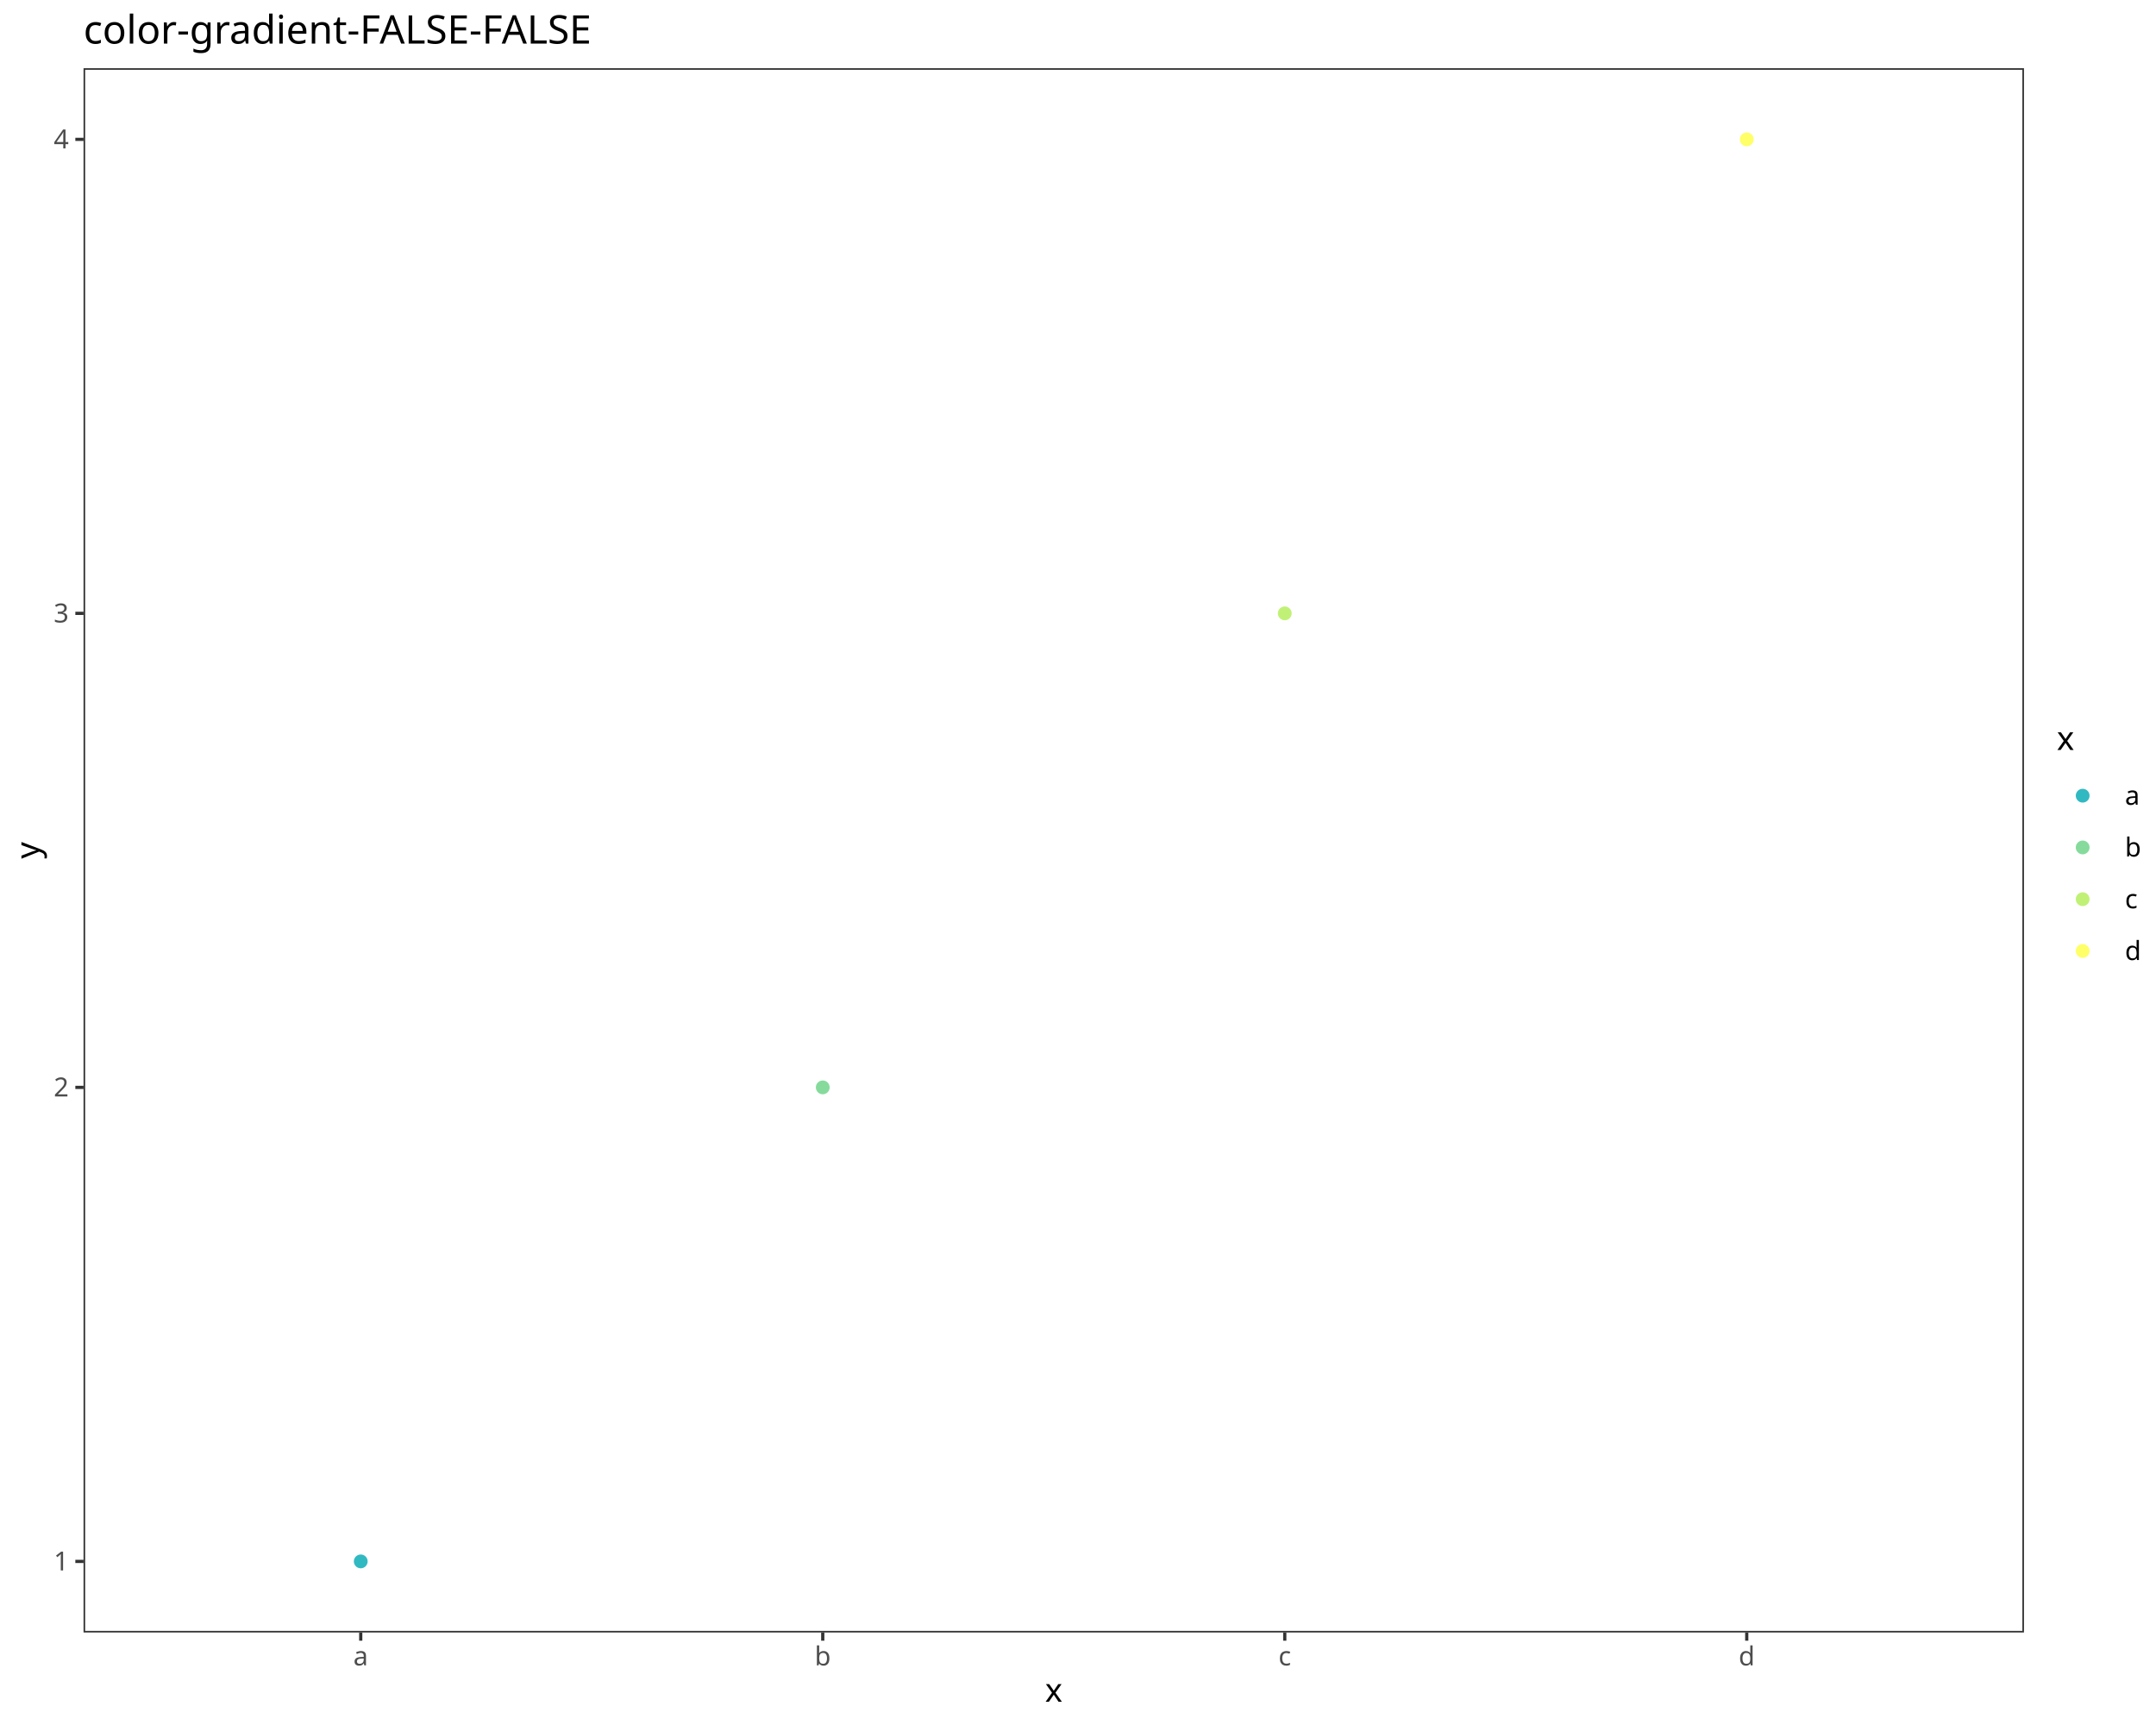
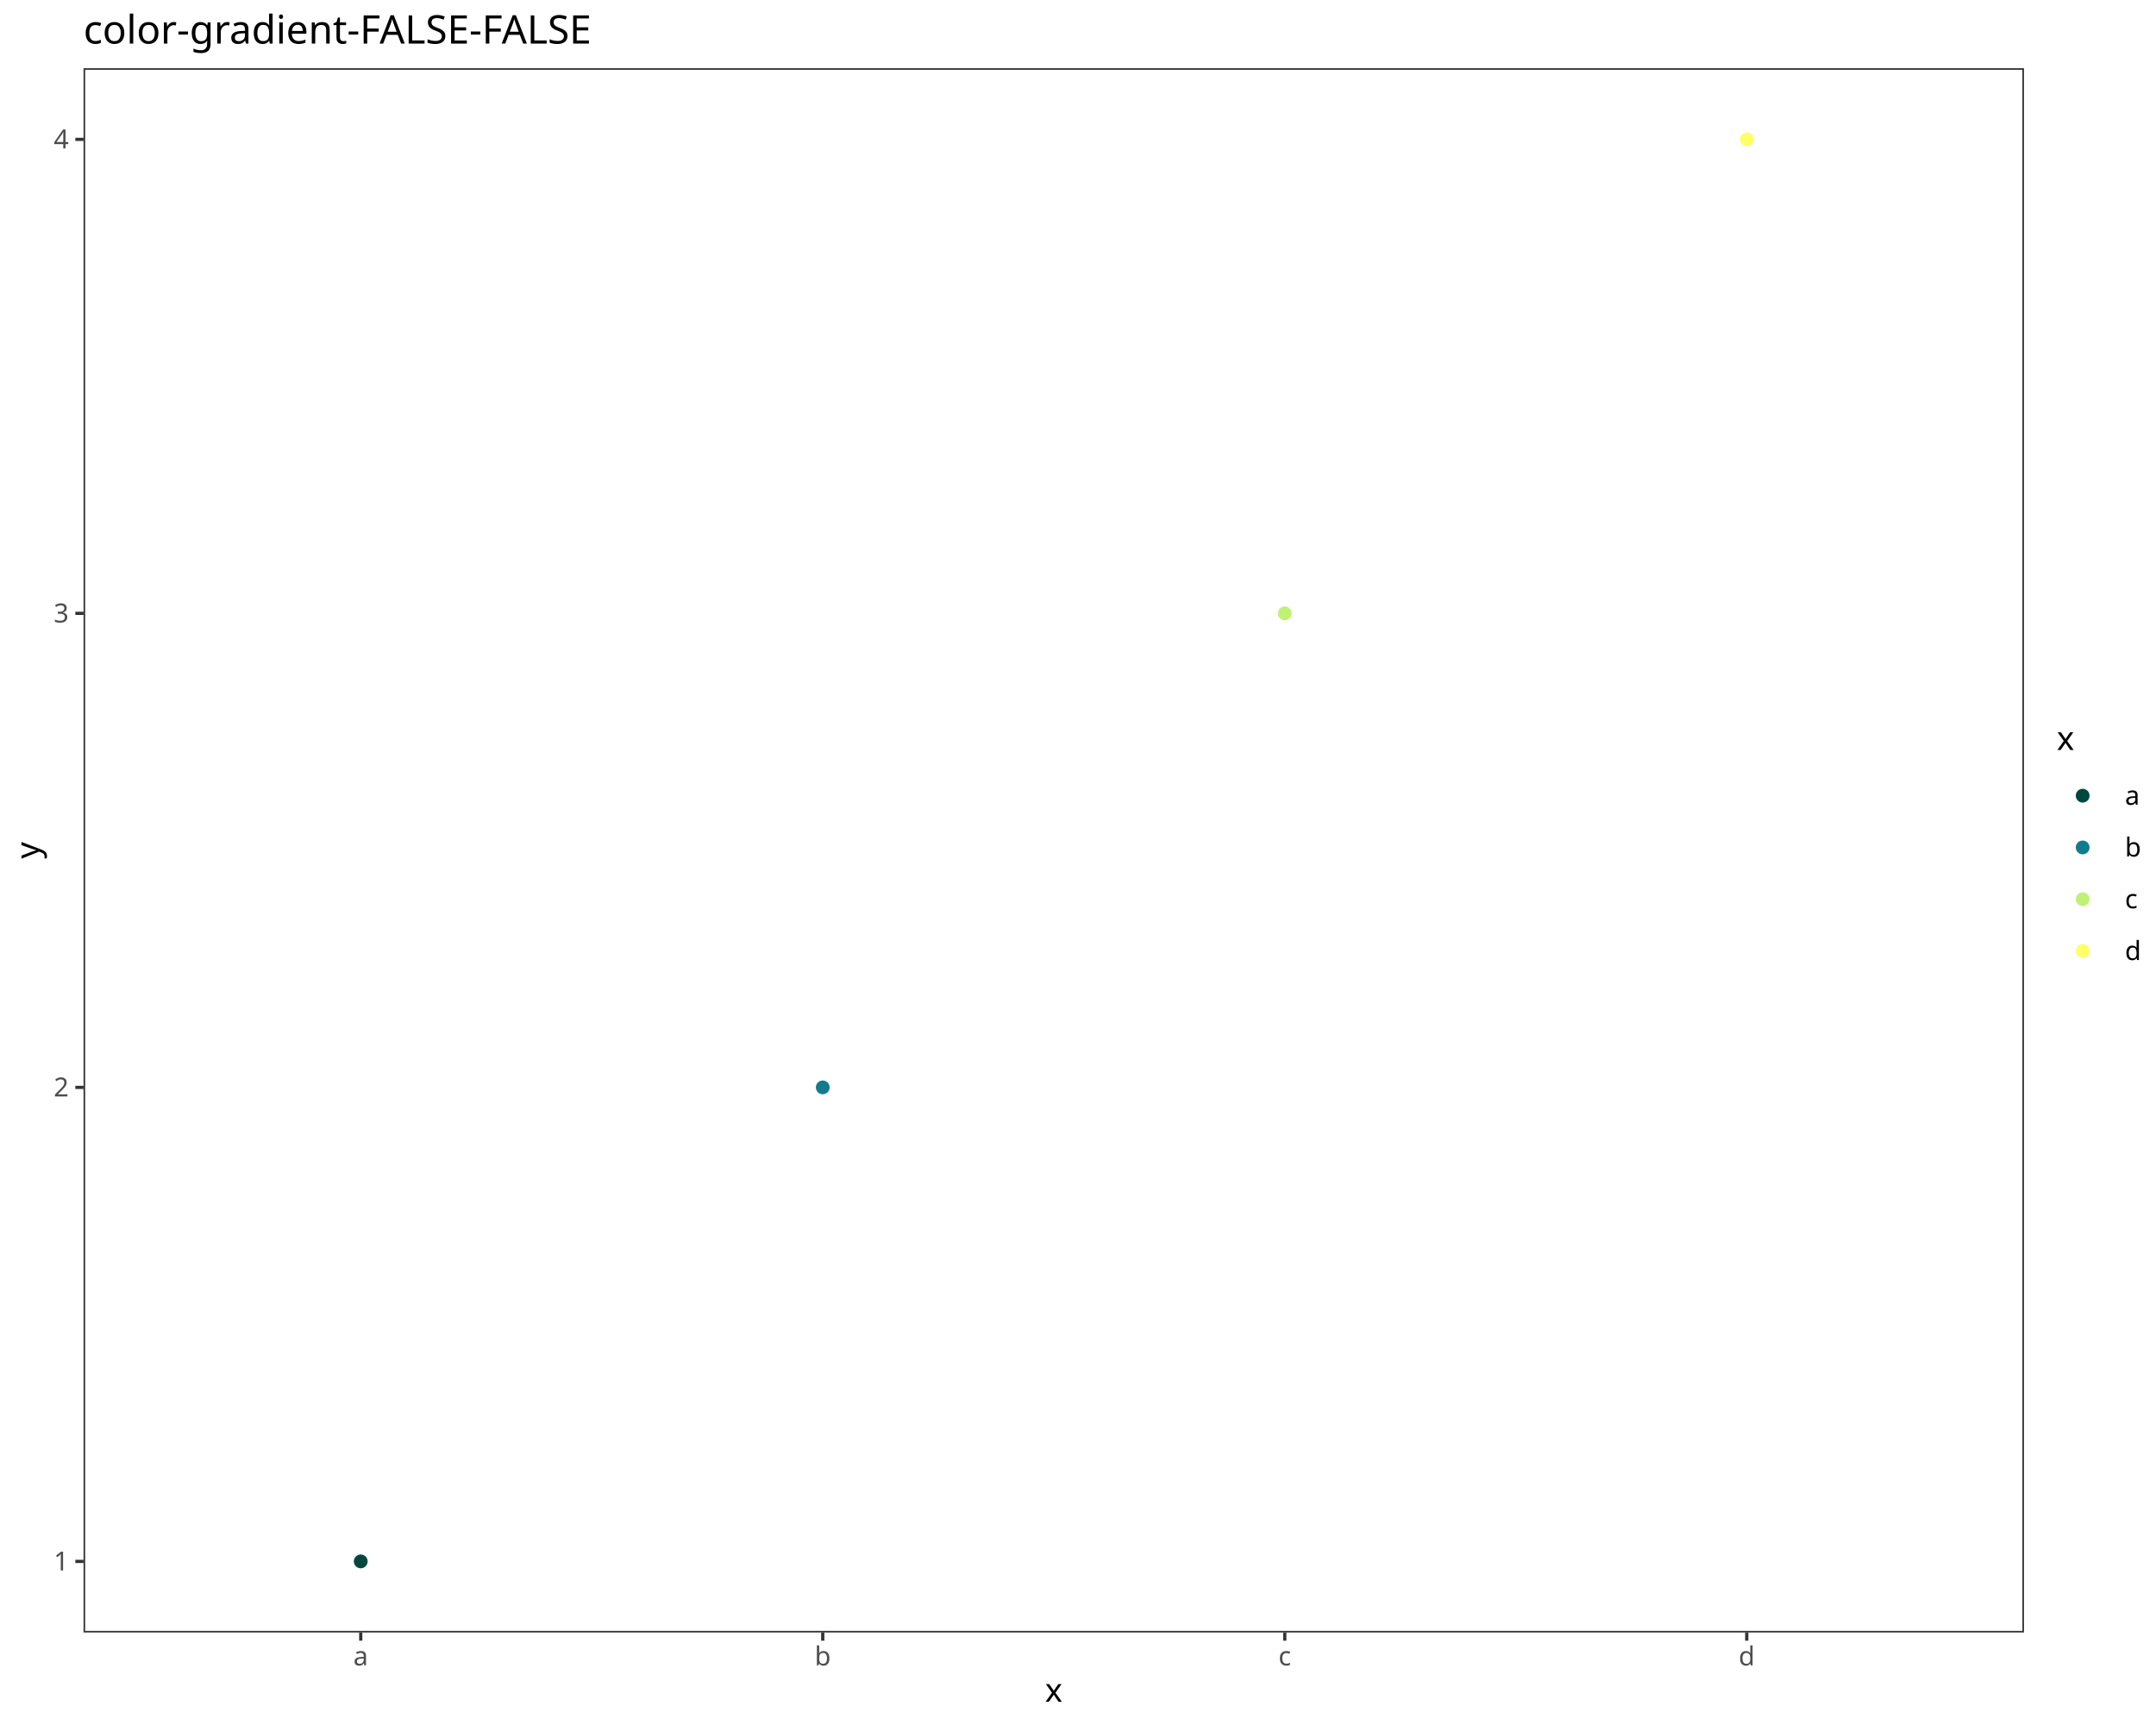
<svg xmlns="http://www.w3.org/2000/svg" class="svglite" data-engine-version="2.0" width="720.00pt" height="576.00pt" viewBox="0 0 720.00 576.00">
  <defs>
    <style type="text/css">
    .svglite line, .svglite polyline, .svglite polygon, .svglite path, .svglite rect, .svglite circle {
      fill: none;
      stroke: #000000;
      stroke-linecap: round;
      stroke-linejoin: round;
      stroke-miterlimit: 10.00;
    }
  </style>
  </defs>
  <rect width="100%" height="100%" style="stroke: none; fill: #FFFFFF;" />
  <defs>
    <clipPath id="cpMC4wMHw3MjAuMDB8MC4wMHw1NzYuMDA=">
      <rect x="0.00" y="0.00" width="720.00" height="576.00" />
    </clipPath>
  </defs>
  <g clip-path="url(#cpMC4wMHw3MjAuMDB8MC4wMHw1NzYuMDA=)">
    <rect x="0.00" y="0.00" width="720.00" height="576.00" style="stroke-width: 1.07; stroke: #FFFFFF; fill: #FFFFFF;" />
  </g>
  <defs>
    <clipPath id="cpMjcuOTB8Njc1LjkxfDIyLjc4fDU0NS4xMQ==">
      <rect x="27.90" y="22.78" width="648.01" height="522.33" />
    </clipPath>
  </defs>
  <g clip-path="url(#cpMjcuOTB8Njc1LjkxfDIyLjc4fDU0NS4xMQ==)">
    <rect x="27.90" y="22.78" width="648.01" height="522.33" style="stroke-width: 1.07; stroke: none; fill: #FFFFFF;" />
-     <circle cx="120.47" cy="521.37" r="1.95" style="stroke-width: 0.71; stroke: #31B9C2; fill: #31B9C2;" />
-     <circle cx="274.76" cy="363.09" r="1.95" style="stroke-width: 0.71; stroke: #86DB9C; fill: #86DB9C;" />
+     <circle cx="120.47" cy="521.37" r="1.95" style="stroke-width: 0.71; stroke: #00483D; fill: #00483D;" />
+     <circle cx="274.76" cy="363.09" r="1.95" style="stroke-width: 0.71; stroke: #127C8E; fill: #127C8E;" />
    <circle cx="429.05" cy="204.81" r="1.95" style="stroke-width: 0.71; stroke: #C0F176; fill: #C0F176;" />
    <circle cx="583.33" cy="46.53" r="1.95" style="stroke-width: 0.71; stroke: #FFFF67; fill: #FFFF67;" />
    <rect x="27.90" y="22.78" width="648.01" height="522.33" style="stroke-width: 1.07; stroke: #333333;" />
  </g>
  <g clip-path="url(#cpMC4wMHw3MjAuMDB8MC4wMHw1NzYuMDA=)">
    <text x="22.97" y="524.40" text-anchor="end" style="font-size: 8.80px; fill: #4D4D4D; font-family: sans;" textLength="4.89px" lengthAdjust="spacingAndGlyphs">1</text>
    <text x="22.97" y="366.12" text-anchor="end" style="font-size: 8.80px; fill: #4D4D4D; font-family: sans;" textLength="4.89px" lengthAdjust="spacingAndGlyphs">2</text>
    <text x="22.97" y="207.84" text-anchor="end" style="font-size: 8.80px; fill: #4D4D4D; font-family: sans;" textLength="4.89px" lengthAdjust="spacingAndGlyphs">3</text>
    <text x="22.97" y="49.55" text-anchor="end" style="font-size: 8.80px; fill: #4D4D4D; font-family: sans;" textLength="4.89px" lengthAdjust="spacingAndGlyphs">4</text>
    <polyline points="25.16,521.37 27.90,521.37 " style="stroke-width: 1.07; stroke: #333333; stroke-linecap: butt;" />
    <polyline points="25.16,363.09 27.90,363.09 " style="stroke-width: 1.07; stroke: #333333; stroke-linecap: butt;" />
    <polyline points="25.16,204.81 27.90,204.81 " style="stroke-width: 1.07; stroke: #333333; stroke-linecap: butt;" />
    <polyline points="25.16,46.53 27.90,46.53 " style="stroke-width: 1.07; stroke: #333333; stroke-linecap: butt;" />
    <polyline points="120.47,547.85 120.47,545.11 " style="stroke-width: 1.07; stroke: #333333; stroke-linecap: butt;" />
    <polyline points="274.76,547.85 274.76,545.11 " style="stroke-width: 1.07; stroke: #333333; stroke-linecap: butt;" />
    <polyline points="429.05,547.85 429.05,545.11 " style="stroke-width: 1.07; stroke: #333333; stroke-linecap: butt;" />
    <polyline points="583.33,547.85 583.33,545.11 " style="stroke-width: 1.07; stroke: #333333; stroke-linecap: butt;" />
    <text x="120.47" y="556.10" text-anchor="middle" style="font-size: 8.80px; fill: #4D4D4D; font-family: sans;" textLength="4.89px" lengthAdjust="spacingAndGlyphs">a</text>
    <text x="274.76" y="556.10" text-anchor="middle" style="font-size: 8.80px; fill: #4D4D4D; font-family: sans;" textLength="4.89px" lengthAdjust="spacingAndGlyphs">b</text>
    <text x="429.05" y="556.10" text-anchor="middle" style="font-size: 8.80px; fill: #4D4D4D; font-family: sans;" textLength="4.40px" lengthAdjust="spacingAndGlyphs">c</text>
    <text x="583.33" y="556.10" text-anchor="middle" style="font-size: 8.80px; fill: #4D4D4D; font-family: sans;" textLength="4.89px" lengthAdjust="spacingAndGlyphs">d</text>
    <text x="351.90" y="568.24" text-anchor="middle" style="font-size: 11.00px; font-family: sans;" textLength="5.50px" lengthAdjust="spacingAndGlyphs">x</text>
    <text transform="translate(13.05,283.95) rotate(-90)" text-anchor="middle" style="font-size: 11.00px; font-family: sans;" textLength="5.50px" lengthAdjust="spacingAndGlyphs">y</text>
    <rect x="686.87" y="241.72" width="27.65" height="84.45" style="stroke-width: 1.07; stroke: none; fill: #FFFFFF;" />
    <text x="686.87" y="250.43" style="font-size: 11.00px; font-family: sans;" textLength="5.50px" lengthAdjust="spacingAndGlyphs">x</text>
    <rect x="686.87" y="257.05" width="17.28" height="17.28" style="stroke-width: 1.07; stroke: none; fill: #FFFFFF;" />
-     <circle cx="695.51" cy="265.69" r="1.95" style="stroke-width: 0.71; stroke: #31B9C2; fill: #31B9C2;" />
+     <circle cx="695.51" cy="265.69" r="1.95" style="stroke-width: 0.71; stroke: #00483D; fill: #00483D;" />
    <rect x="686.87" y="274.33" width="17.28" height="17.28" style="stroke-width: 1.07; stroke: none; fill: #FFFFFF;" />
-     <circle cx="695.51" cy="282.97" r="1.95" style="stroke-width: 0.71; stroke: #86DB9C; fill: #86DB9C;" />
+     <circle cx="695.51" cy="282.97" r="1.95" style="stroke-width: 0.71; stroke: #127C8E; fill: #127C8E;" />
    <rect x="686.87" y="291.61" width="17.28" height="17.28" style="stroke-width: 1.07; stroke: none; fill: #FFFFFF;" />
    <circle cx="695.51" cy="300.25" r="1.95" style="stroke-width: 0.71; stroke: #C0F176; fill: #C0F176;" />
    <rect x="686.87" y="308.89" width="17.28" height="17.28" style="stroke-width: 1.07; stroke: none; fill: #FFFFFF;" />
    <circle cx="695.51" cy="317.53" r="1.95" style="stroke-width: 0.71; stroke: #FFFF67; fill: #FFFF67;" />
    <text x="709.63" y="268.72" style="font-size: 8.80px; font-family: sans;" textLength="4.89px" lengthAdjust="spacingAndGlyphs">a</text>
    <text x="709.63" y="286.00" style="font-size: 8.80px; font-family: sans;" textLength="4.89px" lengthAdjust="spacingAndGlyphs">b</text>
    <text x="709.63" y="303.28" style="font-size: 8.80px; font-family: sans;" textLength="4.40px" lengthAdjust="spacingAndGlyphs">c</text>
    <text x="709.63" y="320.56" style="font-size: 8.80px; font-family: sans;" textLength="4.89px" lengthAdjust="spacingAndGlyphs">d</text>
    <text x="27.90" y="14.56" style="font-size: 13.20px; font-family: sans;" textLength="173.15px" lengthAdjust="spacingAndGlyphs">color-gradient-FALSE-FALSE</text>
  </g>
</svg>
